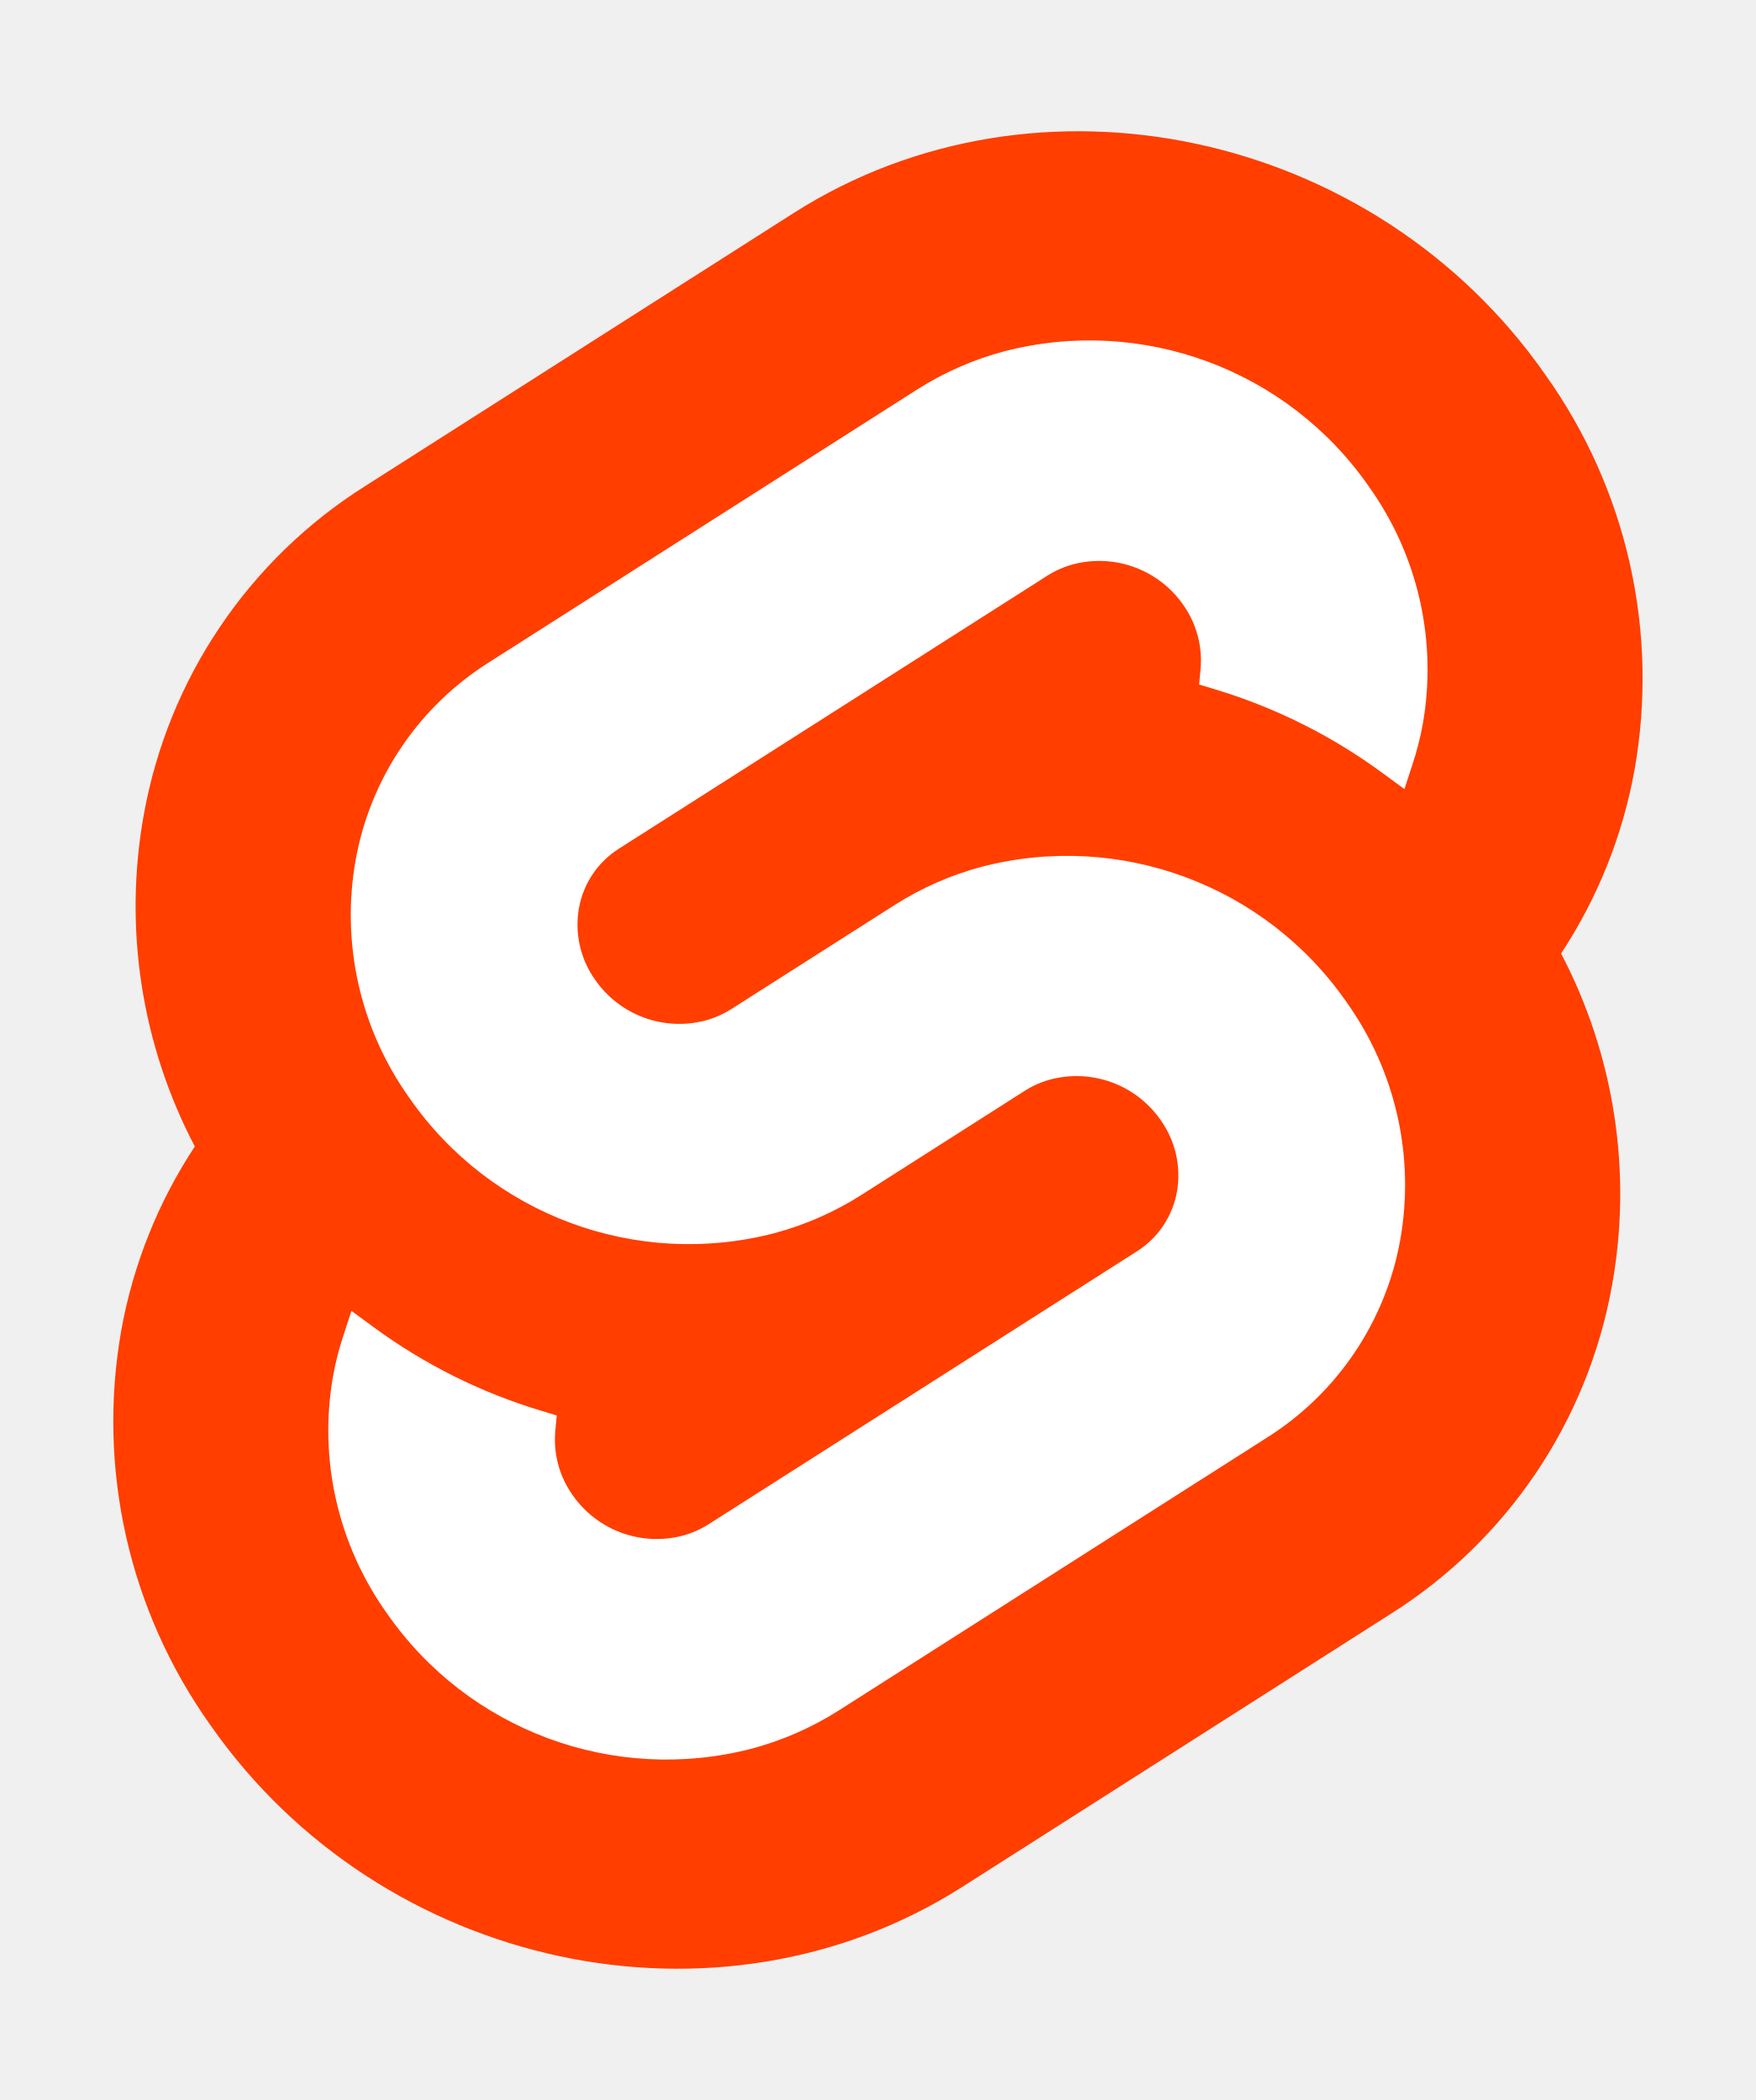
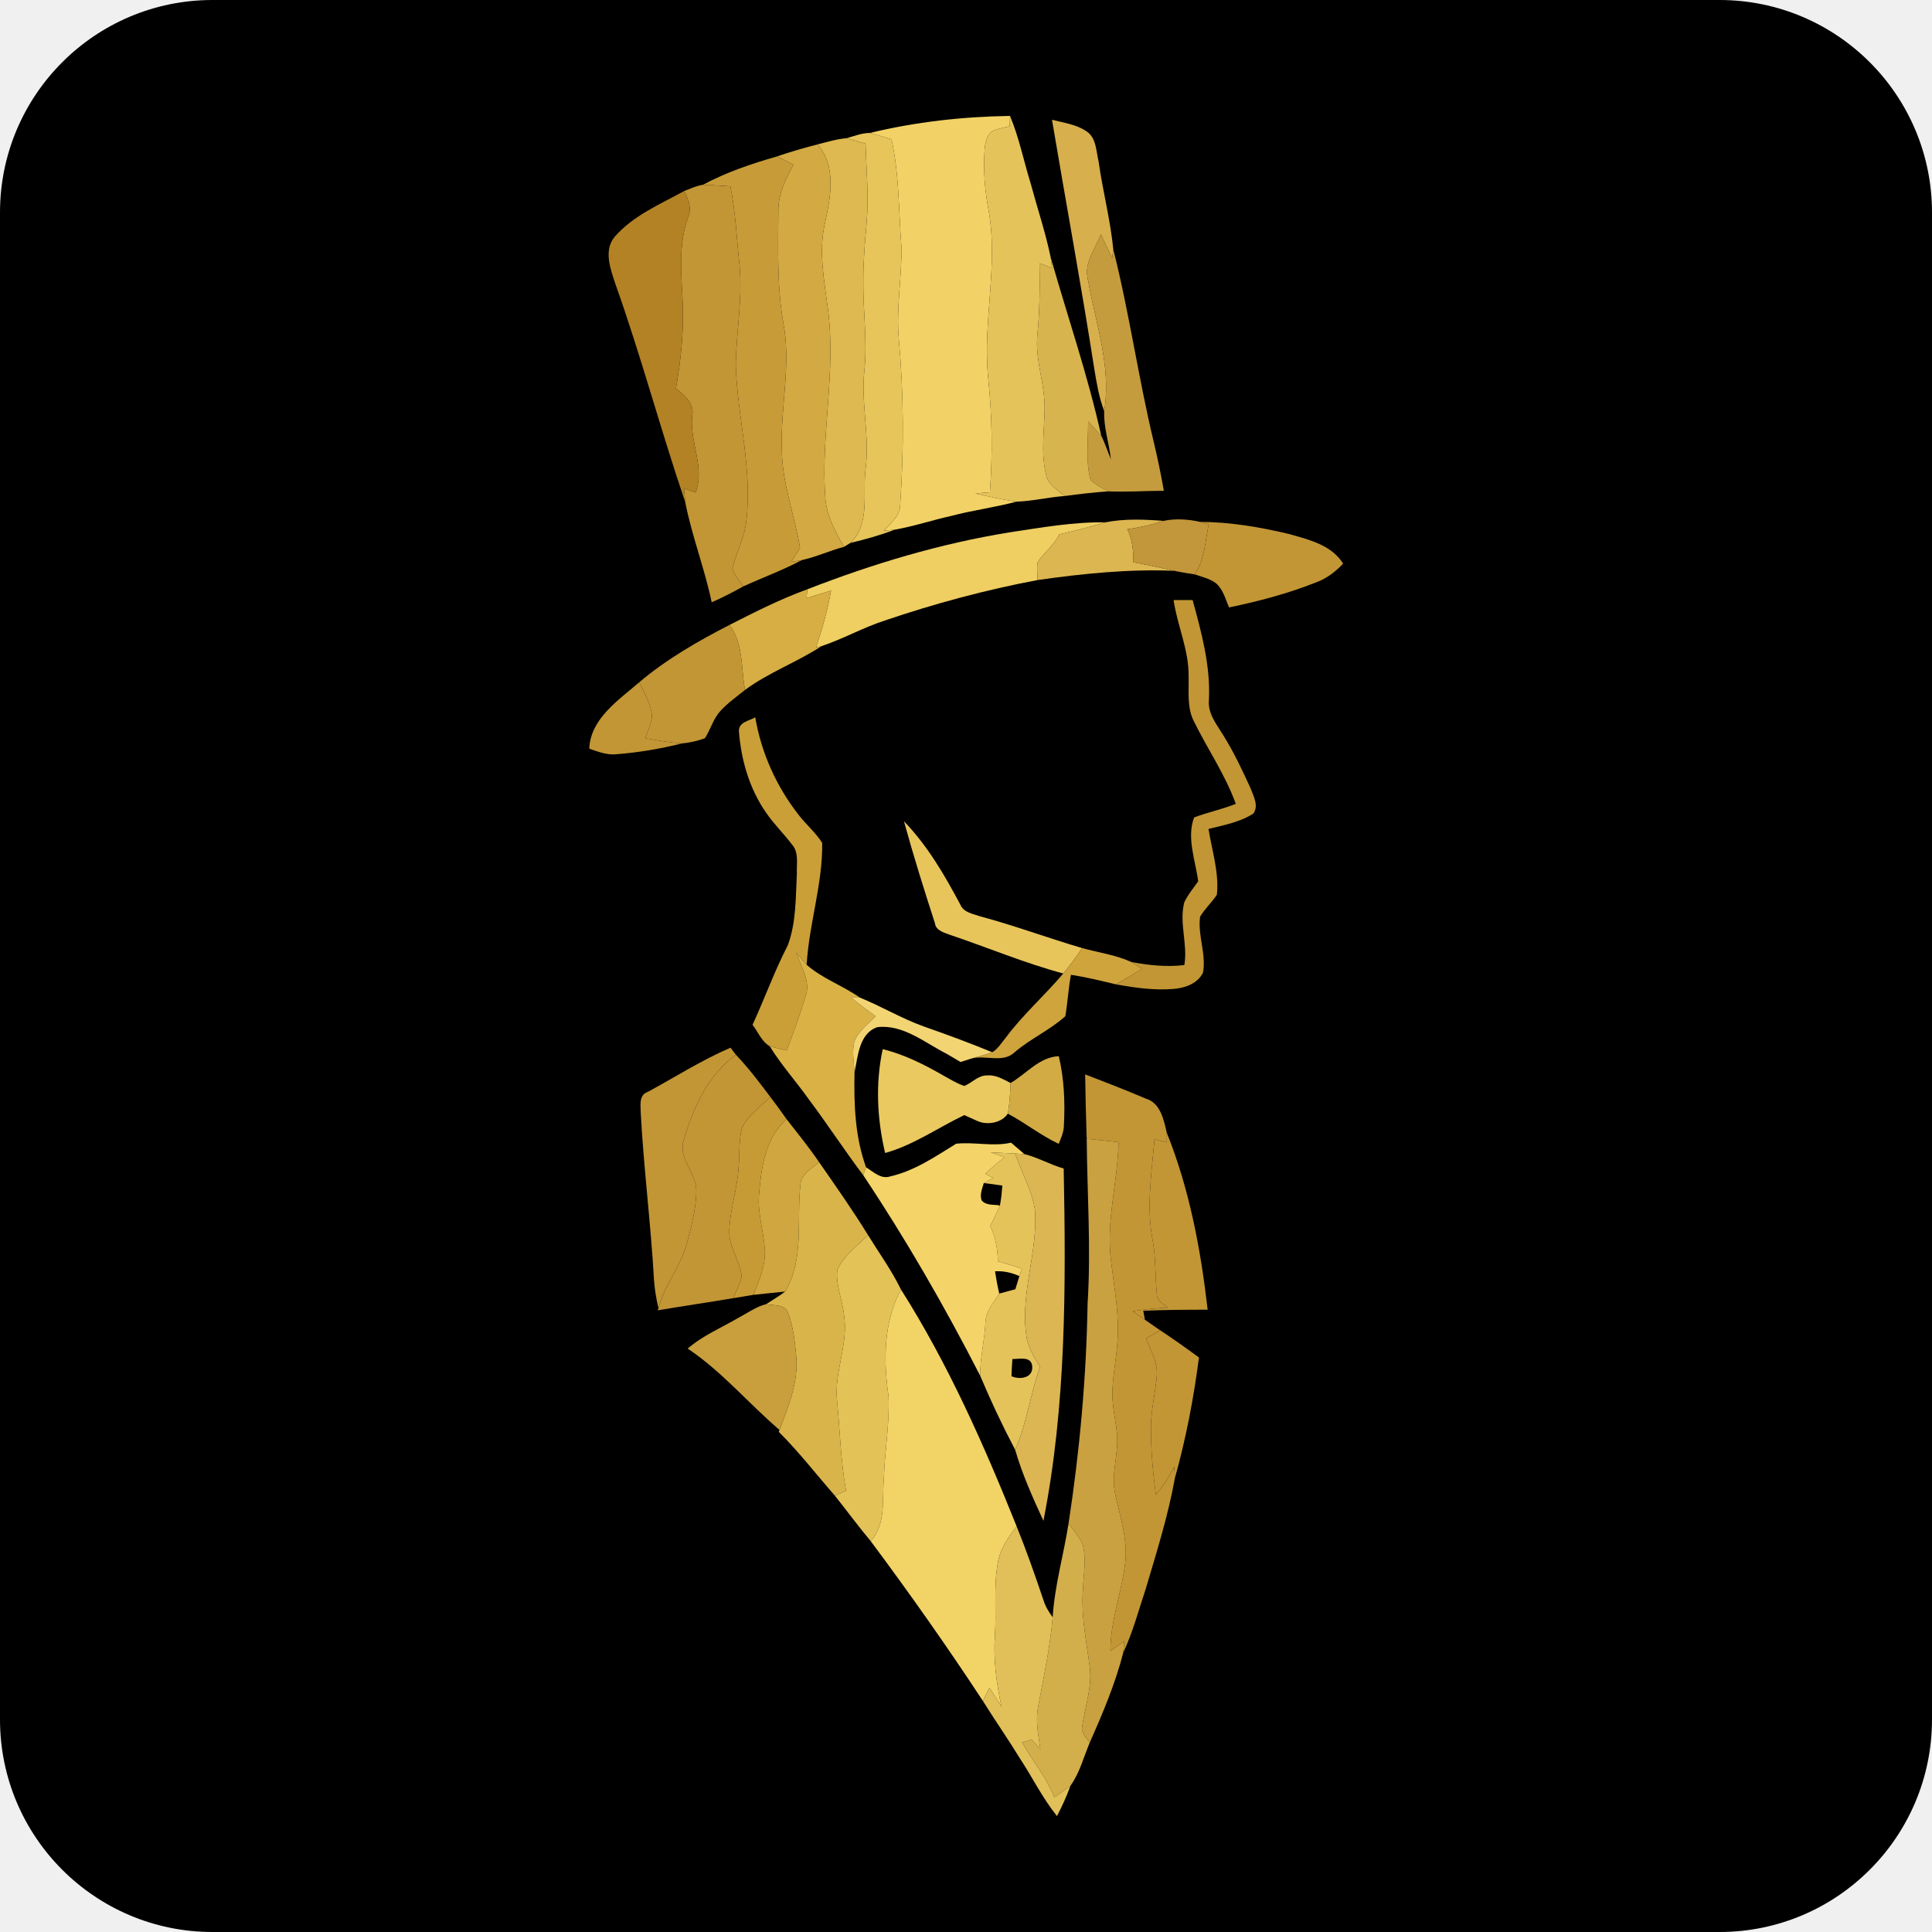
- <svg xmlns="http://www.w3.org/2000/svg" width="107" height="128" viewBox="0 0 107 128">
-   <path d="M94.157 22.819c-10.4-14.885-30.94-19.297-45.792-9.835L22.282 29.608A29.92 29.92 0 0 0 8.764 49.65a31.5 31.5 0 0 0 3.108 20.231 30 30 0 0 0-4.477 11.183 31.9 31.9 0 0 0 5.448 24.116c10.402 14.887 30.942 19.297 45.791 9.835l26.083-16.624A29.92 29.92 0 0 0 98.235 78.35a31.53 31.53 0 0 0-3.105-20.232 30 30 0 0 0 4.474-11.182 31.88 31.88 0 0 0-5.447-24.116" style="fill:#ff3e00" />
-   <path d="M45.817 106.582a20.72 20.72 0 0 1-22.237-8.243 19.17 19.17 0 0 1-3.277-14.503 18 18 0 0 1 .624-2.435l.49-1.498 1.337.981a33.6 33.6 0 0 0 10.203 5.098l.97.294-.09.968a5.85 5.85 0 0 0 1.052 3.878 6.24 6.24 0 0 0 6.695 2.485 5.8 5.8 0 0 0 1.603-.704L69.27 76.28a5.43 5.43 0 0 0 2.45-3.631 5.8 5.8 0 0 0-.987-4.371 6.24 6.24 0 0 0-6.698-2.487 5.7 5.7 0 0 0-1.6.704l-9.953 6.345a19 19 0 0 1-5.296 2.326 20.72 20.72 0 0 1-22.237-8.243 19.17 19.17 0 0 1-3.277-14.502 17.99 17.99 0 0 1 8.13-12.052l26.081-16.623a19 19 0 0 1 5.3-2.329 20.72 20.72 0 0 1 22.237 8.243 19.17 19.17 0 0 1 3.277 14.503 18 18 0 0 1-.624 2.435l-.49 1.498-1.337-.98a33.6 33.6 0 0 0-10.203-5.1l-.97-.294.09-.968a5.86 5.86 0 0 0-1.052-3.878 6.24 6.24 0 0 0-6.696-2.485 5.8 5.8 0 0 0-1.602.704L37.73 51.72a5.42 5.42 0 0 0-2.449 3.63 5.79 5.79 0 0 0 .986 4.372 6.24 6.24 0 0 0 6.698 2.486 5.8 5.8 0 0 0 1.602-.704l9.952-6.342a19 19 0 0 1 5.295-2.328 20.72 20.72 0 0 1 22.237 8.242 19.17 19.17 0 0 1 3.277 14.503 18 18 0 0 1-8.13 12.053l-26.081 16.622a19 19 0 0 1-5.3 2.328" style="fill:#fff" />
+ <svg xmlns="http://www.w3.org/2000/svg" width="600" height="600" viewBox="0 0 600 600" fill="none">
+   <rect width="600" height="600" rx="66" fill="black" />
+   <path d="M270.184 41.281C284.414 37.84 299.041 36.217 313.668 36C313.632 37.071 313.608 38.129 313.584 39.212C311.767 39.633 309.903 39.957 308.183 40.703C306.342 42.014 305.945 44.408 305.777 46.501C305.368 52.431 305.777 58.398 306.824 64.243C310.288 81.841 305.103 99.644 306.884 117.35C308.123 129.15 308.291 141.035 307.425 152.871C305.909 152.979 304.394 153.099 302.89 153.232C307.112 154.23 311.346 155.168 315.653 155.794C308.977 157.586 302.096 158.452 295.42 160.22C289.538 161.52 283.813 163.456 277.87 164.491C277.028 164.575 275.32 164.731 274.466 164.815C276.607 162.47 279.578 160.257 279.566 156.756C280.733 139.651 280.697 122.438 279.145 105.37C278.243 95.747 280.132 86.184 279.939 76.573C279.061 65.458 279.302 54.212 276.872 43.265C274.647 42.592 272.421 41.894 270.184 41.281Z" fill="#F2D266" />
+   <path d="M313.668 36C316.495 42.748 317.914 49.977 320.079 56.954C322.136 64.604 324.686 72.146 326.298 79.917C326.394 80.735 326.599 82.371 326.695 83.189C325.384 82.707 324.097 82.238 322.81 81.769C322.966 89.215 322.882 96.661 322.16 104.082C321.402 111.829 324.566 119.275 324.409 126.997C324.337 133.757 323.195 140.626 324.854 147.302C325.36 150.489 328.427 152.113 330.664 154.038C325.636 154.399 320.693 155.637 315.653 155.794C311.346 155.168 307.112 154.23 302.89 153.232C304.394 153.099 305.909 152.979 307.425 152.871C308.291 141.035 308.123 129.15 306.884 117.35C305.103 99.644 310.288 81.841 306.824 64.243C305.777 58.398 305.368 52.431 305.777 46.501C305.945 44.408 306.342 42.014 308.183 40.703C309.903 39.957 311.767 39.633 313.584 39.212C313.608 38.129 313.632 37.071 313.668 36Z" fill="#E5C35B" />
+   <path d="M307.665 357.876C310.191 357.984 312.73 358.105 315.268 358.237C317.192 364.083 320.464 369.52 321.402 375.654C322.389 388.73 316.867 401.432 318.72 414.531C319.033 418.236 321.162 421.4 323.014 424.515C319.935 432.947 318.948 442.005 315.268 450.245C311.322 442.751 307.678 435.028 304.394 427.222C304.346 421.688 305.789 416.287 306.042 410.766C306.09 407.254 308.58 404.56 310.324 401.733C311.984 401.276 313.656 400.843 315.328 400.386C315.725 399.014 316.146 397.655 316.579 396.308C316.783 395.718 317.168 394.54 317.361 393.95C314.883 393.132 312.369 392.483 309.891 391.689C309.879 387.9 309.097 384.159 307.533 380.707C308.556 378.602 309.65 376.533 310.54 374.379C310.937 372.335 311.13 370.266 311.298 368.197C309.362 367.908 307.449 367.631 305.524 367.415C306.499 366.862 307.473 366.332 308.471 365.815C307.641 365.382 306.823 364.949 306.005 364.54C307.894 362.688 309.903 360.967 312.044 359.404C310.576 358.887 309.109 358.381 307.665 357.876ZM314.414 422.049C314.269 423.817 314.185 425.61 314.125 427.402C316.807 428.581 320.885 427.943 320.56 424.311C320.272 421.063 316.615 422.109 314.414 422.049Z" fill="#E5C35B" />
+   <path d="M326.707 37.203C330.376 38.129 334.345 38.646 337.533 40.86C340.504 42.917 340.408 46.946 341.177 50.122C342.453 59.276 344.858 68.297 345.748 77.487C345.664 78.137 345.484 79.448 345.388 80.109C344.137 77.68 342.982 75.214 341.875 72.736C340.275 77.186 336.703 81.36 337.785 86.376C340.095 100.005 345.243 113.621 342.922 127.635C341.31 123.461 340.588 119.034 339.854 114.656C335.825 88.77 331.049 63.017 326.707 37.203Z" fill="#D7AF4C" />
+   <path d="M262.871 42.929C265.264 42.267 267.658 41.293 270.184 41.281C272.421 41.894 274.647 42.592 276.872 43.265C279.302 54.212 279.061 65.458 279.939 76.573C280.132 86.184 278.243 95.747 279.145 105.37C280.697 122.438 280.733 139.651 279.566 156.756C279.578 160.257 276.607 162.47 274.466 164.815C275.32 164.731 277.028 164.575 277.87 164.491C273.408 166.211 268.777 167.498 264.122 168.604C270.425 162.506 267.79 153.208 268.849 145.425C270.112 135.249 267.333 125.121 268.452 114.944C269.414 105.73 267.983 96.504 268.115 87.278C268.079 81.216 268.62 75.177 269.138 69.151C269.871 60.984 269.029 52.804 268.813 44.637C266.828 44.035 264.855 43.446 262.871 42.929Z" fill="#E7C55B" />
+   <path d="M253.897 44.841C256.856 44.107 259.803 43.181 262.871 42.929C264.855 43.446 266.828 44.035 268.813 44.637C269.029 52.804 269.871 60.984 269.138 69.151C268.62 75.177 268.079 81.216 268.115 87.278C267.983 96.504 269.414 105.73 268.452 114.944C267.333 125.121 270.112 135.249 268.849 145.425C267.79 153.208 270.425 162.506 264.122 168.604C263.616 168.917 262.594 169.531 262.089 169.843C259.37 165.128 256.688 160.148 256.315 154.615C254.859 135.032 259.719 115.45 257.109 95.903C255.99 87.074 254.126 78.064 256.219 69.223C257.951 61.188 259.839 51.661 253.897 44.841Z" fill="#DEB850" />
+   <path d="M241.339 48.57C245.465 47.139 249.663 45.948 253.897 44.841C259.839 51.661 257.951 61.188 256.219 69.223C254.126 78.064 255.99 87.074 257.109 95.903C259.719 115.45 254.859 135.032 256.315 154.615C256.688 160.148 259.37 165.128 262.089 169.843C257.65 170.986 253.476 172.983 249.001 173.945C248.171 174.078 246.524 174.354 245.694 174.499C246.608 173.043 247.534 171.612 248.46 170.18C246.752 159.751 242.71 149.683 242.807 139.014C242.41 126.083 245.742 113.152 243.264 100.281C241.279 88.818 241.664 77.15 241.724 65.567C241.628 60.358 243.973 55.619 246.403 51.156C244.707 50.302 243.023 49.436 241.339 48.57Z" fill="#D2A943" />
+   <path d="M218.304 57.387C225.57 53.478 233.436 50.831 241.339 48.57C243.023 49.436 244.707 50.302 246.403 51.156C243.973 55.619 241.628 60.358 241.724 65.567C241.664 77.15 241.279 88.818 243.264 100.281C245.742 113.152 242.41 126.083 242.807 139.014C242.71 149.683 246.752 159.751 248.46 170.18C247.534 171.612 246.608 173.043 245.694 174.499C246.524 174.354 248.171 174.078 249.001 173.945C243.131 177.073 236.865 179.358 230.826 182.113C229.659 180.308 228.059 178.684 227.458 176.591C228.637 171.515 231.307 166.836 231.8 161.58C233.665 145.545 229.082 129.728 228.505 113.766C228.589 103.313 230.67 92.896 229.671 82.419C228.793 74.239 228.468 65.975 226.845 57.892C223.994 57.7 221.155 57.459 218.304 57.387Z" fill="#C79B38" />
+   <path d="M212.494 59.312C214.395 58.602 216.271 57.688 218.304 57.387C221.155 57.459 223.994 57.7 226.845 57.892C228.468 65.975 228.793 74.239 229.671 82.419C230.67 92.896 228.589 103.313 228.505 113.766C229.082 129.728 233.665 145.545 231.8 161.58C231.307 166.836 228.637 171.515 227.458 176.591C228.059 178.684 229.659 180.308 230.826 182.113C227.626 183.905 224.367 185.577 221.023 187.056C218.833 176.543 214.864 166.475 212.807 155.95C212.663 154.519 212.542 153.099 212.434 151.668C213.625 152.101 214.816 152.534 216.019 152.967C219.026 145.088 214.082 137.21 214.972 129.162C215.766 125.229 212.506 122.859 209.92 120.586C211.592 111.215 212.506 101.653 211.929 92.126C211.496 83.898 210.822 75.418 213.673 67.515C214.984 64.713 213.745 61.85 212.494 59.312Z" fill="#C29635" />
+   <path d="M190.867 73.566C196.641 66.938 204.952 63.462 212.494 59.312C213.745 61.85 214.984 64.713 213.673 67.515C210.822 75.418 211.496 83.898 211.929 92.126C212.506 101.653 211.592 111.215 209.92 120.586C212.506 122.859 215.766 125.229 214.972 129.162C214.082 137.21 219.026 145.088 216.019 152.967C214.816 152.534 213.625 152.101 212.434 151.668C212.542 153.099 212.663 154.519 212.807 155.95C205.181 133.565 199.118 110.662 191.18 88.373C189.664 83.73 187.33 77.848 190.867 73.566Z" fill="#B38225" />
+   <path d="M341.875 72.736C342.982 75.214 344.137 77.68 345.388 80.109C345.484 79.448 345.664 78.137 345.748 77.487C350.704 97.082 353.507 117.182 358.21 136.849C359.437 141.997 360.532 147.193 361.446 152.414C355.684 152.438 349.91 152.835 344.161 152.594C342.224 151.572 340.251 150.561 338.675 149.046C337.088 143.128 337.99 136.897 337.918 130.846C339.289 132.338 340.672 133.817 342.007 135.357C343.21 137.691 343.968 140.217 345.003 142.622C344.449 137.606 342.705 132.711 342.922 127.635C345.243 113.621 340.095 100.005 337.785 86.376C336.703 81.36 340.275 77.186 341.875 72.736Z" fill="#C59C3D" />
+   <path d="M326.298 79.917C331.567 98.381 337.846 116.592 342.007 135.357C340.672 133.817 339.289 132.338 337.918 130.846C337.99 136.897 337.088 143.128 338.675 149.046C340.251 150.561 342.224 151.572 344.161 152.594C339.638 152.907 335.151 153.436 330.664 154.038C328.427 152.113 325.36 150.489 324.854 147.302C323.195 140.626 324.337 133.757 324.409 126.997C324.566 119.275 321.402 111.829 322.16 104.082C322.882 96.661 322.966 89.215 322.81 81.769C324.097 82.238 325.384 82.707 326.695 83.189C326.599 82.371 326.394 80.735 326.298 79.917Z" fill="#D8B44E" />
+   <path d="M313.632 165.309C323.447 163.829 333.299 162.073 343.258 162.217C338.543 163.649 333.78 164.852 328.992 165.946C327.357 169.314 324.241 171.564 322.232 174.643C321.956 176.459 322.172 178.3 322.268 180.128C306.174 183.171 290.296 187.429 274.791 192.71C268.055 194.875 261.872 198.412 255.184 200.637C254.739 200.745 253.861 200.962 253.416 201.07C255.365 195.296 257.061 189.426 258.083 183.412C255.545 184.182 253.031 184.964 250.505 185.745C250.553 185.072 250.661 183.7 250.71 183.015C271.05 175.1 292.052 168.785 313.632 165.309Z" fill="#EFCE62" />
+   <path d="M343.258 162.217C349.189 161.038 355.335 161.303 361.338 161.76C357.669 162.939 353.916 163.853 350.091 164.334C351.691 167.522 352.003 171.094 351.991 174.607C356.261 175.413 360.508 176.303 364.754 177.277C350.536 176.664 336.33 178.143 322.268 180.128C322.172 178.3 321.956 176.459 322.232 174.643C324.241 171.564 327.357 169.314 328.992 165.946C333.78 164.852 338.543 163.649 343.258 162.217Z" fill="#DCB650" />
+   <path d="M361.338 161.76C365.066 160.978 369 161.243 372.705 162.073C373.595 162.313 374.485 162.566 375.375 162.831C374.268 168.111 374.16 173.765 371.009 178.384C368.904 178.059 366.811 177.734 364.754 177.277C360.508 176.303 356.261 175.413 351.991 174.607C352.003 171.094 351.691 167.522 350.091 164.334C353.916 163.853 357.669 162.939 361.338 161.76Z" fill="#C2963A" />
+   <path d="M372.705 162.073C382.003 162.121 391.241 163.673 400.262 165.826C406.421 167.582 413.482 169.194 417.127 175.04C414.733 177.554 411.954 179.719 408.658 180.886C399.95 184.35 390.856 186.744 381.69 188.644C380.559 186.046 379.862 183.051 377.636 181.138C375.688 179.683 373.27 179.142 371.009 178.384C374.16 173.765 374.268 168.111 375.375 162.831C374.485 162.566 373.595 162.313 372.705 162.073Z" fill="#C29635" />
+   <path d="M226.544 194.081C234.435 190.064 242.362 186.046 250.71 183.015C250.661 183.7 250.553 185.072 250.505 185.745C253.031 184.964 255.545 184.182 258.083 183.412C257.061 189.426 255.365 195.296 253.416 201.07C253.861 200.962 254.739 200.745 255.184 200.637C247.522 205.653 238.777 208.804 231.367 214.265C230.092 207.457 230.946 199.927 226.544 194.081Z" fill="#D7AE44" />
+   <path d="M364.465 186.347C366.426 186.347 368.398 186.359 370.383 186.347C373.138 196.451 375.952 206.711 375.447 217.297C375.002 221.519 377.781 224.887 379.85 228.255C383.17 233.572 385.852 239.249 388.438 244.951C389.304 247.344 390.964 250.243 389.244 252.661C385.07 255.355 380.054 256.234 375.315 257.436C376.386 264.197 378.647 270.945 377.913 277.861C376.361 280.279 374.16 282.204 372.705 284.681C371.887 290.491 374.689 296.265 373.595 302.087C371.935 305.479 367.941 306.862 364.405 307.127C358.415 307.62 352.424 306.754 346.554 305.696C349.273 304.144 351.979 302.556 354.638 300.884C353.555 300.162 352.472 299.441 351.378 298.767C356.791 299.777 362.312 300.379 367.809 299.705C368.916 293.234 366.149 286.69 367.773 280.279C368.868 277.885 370.6 275.864 372.103 273.723C371.297 267.228 368.434 260.239 370.84 253.864C375.086 252.252 379.573 251.35 383.783 249.642C380.535 240.608 375.026 232.657 370.816 224.093C368.531 219.714 369.277 214.65 369.132 209.911C369.216 201.792 365.62 194.286 364.465 186.347Z" fill="#C29635" />
+   <path d="M198.505 211.896C206.997 204.727 216.692 199.133 226.544 194.081C230.946 199.927 230.092 207.457 231.367 214.265C228.769 216.395 225.979 218.307 223.717 220.809C221.492 223.239 220.674 226.547 218.906 229.277C216.62 230.107 214.226 230.661 211.809 230.877C207.948 230.576 204.134 229.927 200.333 229.265C201.163 226.98 202.294 224.742 202.486 222.289C202.138 218.536 200.117 215.228 198.505 211.896Z" fill="#C29635" />
+   <path d="M183 232.513C183.385 223.155 192.094 217.465 198.505 211.896C200.117 215.228 202.138 218.536 202.486 222.289C202.294 224.742 201.163 226.98 200.333 229.265C204.134 229.927 207.948 230.576 211.809 230.877C205.037 232.561 198.132 233.728 191.18 234.257C188.329 234.498 185.634 233.391 183 232.513Z" fill="#C29635" />
+   <path d="M229.467 226.871C229.587 224.165 232.691 223.876 234.555 222.77C236.407 233.788 241.135 244.253 248.003 253.046C250.313 256.053 253.284 258.531 255.341 261.755C255.521 274.553 251.239 286.919 250.517 299.621C249.374 298.382 248.328 297.059 247.257 295.772C248.665 300.186 251.936 304.757 250.144 309.545C248.436 315.186 246.391 320.707 244.322 326.229C242.554 325.808 240.786 325.411 239.042 324.917C236.54 323.462 235.409 320.479 233.713 318.254C237.49 310.074 240.521 301.558 244.671 293.547C247.281 286.474 247.089 278.751 247.474 271.33C247.342 268.31 248.172 264.762 245.97 262.284C243.396 258.88 240.305 255.885 237.899 252.36C232.703 244.903 230.104 235.857 229.467 226.871Z" fill="#CA9F38" />
+   <path d="M280.733 255.055C288.035 262.597 293.351 271.763 298.259 280.977C299.281 283.418 302.168 283.779 304.382 284.573C315.063 287.436 325.444 291.309 336.041 294.425C334.237 297.167 332.3 299.802 330.207 302.328C318.167 299.092 306.655 294.232 294.855 290.263C293.039 289.565 290.633 288.976 290.344 286.678C286.94 276.201 283.656 265.676 280.733 255.055Z" fill="#E8C55B" />
+   <path d="M336.041 294.425C341.153 295.844 346.53 296.554 351.378 298.767C352.472 299.441 353.555 300.162 354.638 300.884C351.979 302.556 349.273 304.144 346.554 305.696C341.923 304.589 337.292 303.458 332.589 302.724C331.795 306.983 331.579 311.325 330.845 315.595C326.093 319.877 320.091 322.548 315.195 326.698C311.515 330.33 306.102 327.492 301.603 328.767C303.78 328.117 305.981 327.54 308.147 326.794C309.879 325.772 310.937 323.967 312.2 322.452C317.565 315.186 324.397 309.22 330.207 302.328C332.3 299.802 334.237 297.167 336.041 294.425Z" fill="#CFA43D" />
+   <path d="M247.257 295.772C248.328 297.059 249.374 298.382 250.517 299.621C255.401 303.939 261.716 306.068 266.996 309.797C266.335 309.809 265.024 309.809 264.362 309.821C266.816 311.842 269.366 313.743 271.952 315.619C269.535 318.049 266.551 320.238 265.3 323.546C264.579 326.662 265.204 329.873 265.385 333.013C265.168 342.961 265.529 353.077 268.969 362.519C268.753 363.133 268.296 364.348 268.079 364.961C262.233 357.215 256.952 349.083 251.131 341.337C247.197 335.791 242.614 330.715 239.042 324.917C240.786 325.411 242.554 325.808 244.322 326.229C246.391 320.707 248.436 315.186 250.144 309.545C251.936 304.757 248.665 300.186 247.257 295.772Z" fill="#D9B145" />
+   <path d="M264.362 309.821C265.024 309.809 266.335 309.809 266.996 309.797C273.733 312.528 280.011 316.317 286.868 318.771C294.025 321.285 301.146 323.883 308.147 326.794C305.981 327.54 303.78 328.117 301.603 328.767C300.773 329.031 299.125 329.549 298.295 329.813C296.792 328.899 295.3 328.021 293.796 327.167C287.096 323.739 280.445 318.085 272.482 318.987C266.792 320.9 266.443 328.045 265.385 333.013C265.204 329.873 264.579 326.662 265.3 323.546C266.551 320.238 269.535 318.049 271.952 315.619C269.366 313.743 266.816 311.842 264.362 309.821Z" fill="#F2D473" />
+   <path d="M201.236 339.075C209.74 334.444 217.955 329.212 226.869 325.375C227.29 325.928 228.132 327.022 228.553 327.576C219.892 333.867 215.297 343.899 212.374 353.895C210.389 359.68 216.211 364.155 216.259 369.76C216.199 375.234 214.78 380.586 213.397 385.855C211.592 393.144 206.348 398.954 204.495 406.244C203.798 403.405 203.328 400.506 203.112 397.595C202.138 380.298 199.936 363.121 198.998 345.823C198.998 343.418 198.252 340.038 201.236 339.075Z" fill="#C29635" />
+   <path d="M274.141 325.82C280.914 327.504 287.181 330.667 293.195 334.143C295.24 335.262 297.249 336.525 299.486 337.259C301.928 336.261 303.864 333.843 306.691 333.987C309.313 333.759 311.599 335.214 313.848 336.333C313.716 339.508 313.572 342.708 312.982 345.847C311.166 348.698 306.619 349.54 303.564 348.145C302.18 347.543 300.821 346.918 299.474 346.304C291.282 350.226 283.716 355.603 274.887 358.081C272.385 347.531 271.832 336.441 274.141 325.82Z" fill="#EAC960" />
+   <path d="M212.374 353.895C215.297 343.899 219.892 333.867 228.553 327.576C232.45 331.666 235.866 336.176 239.258 340.699C236.167 343.646 232.486 346.268 230.465 350.154C229.359 354.219 229.792 358.514 229.371 362.688C228.974 369.327 226.664 375.703 226.496 382.367C226.412 387.322 229.707 391.484 230.357 396.296C229.864 398.714 228.661 400.903 227.699 403.164C219.892 404.475 212.073 405.618 204.267 406.929L204.495 406.244C206.348 398.954 211.592 393.144 213.397 385.855C214.78 380.586 216.199 375.234 216.259 369.76C216.211 364.155 210.389 359.68 212.374 353.895Z" fill="#C29635" />
+   <path d="M313.848 336.333C318.768 333.482 322.761 328.273 328.812 328.009C330.496 335.058 330.785 342.359 330.4 349.564C330.364 351.561 329.546 353.413 328.788 355.23C323.219 352.608 318.395 348.734 312.982 345.847C313.572 342.708 313.716 339.508 313.848 336.333Z" fill="#D3AB45" />
+   <path d="M337.003 333.662C343.331 336.092 349.658 338.558 355.901 341.204C360.411 342.552 361.422 347.808 362.36 351.802C362.36 352.547 362.372 354.039 362.372 354.785C361.085 354.472 359.81 354.159 358.547 353.847C357.633 364.215 355.985 374.716 357.946 385.073C358.992 390.63 358.691 396.308 359.269 401.913C359.281 403.982 361.326 404.944 362.709 406.099C359.028 406.256 355.383 406.665 351.751 407.194C353.002 408.084 354.277 408.974 355.564 409.864C357.152 410.935 358.727 412.041 360.315 413.148C358.848 413.99 357.38 414.844 355.913 415.698C357.404 419.403 359.581 423.12 359.257 427.258C358.836 432.647 357.404 437.927 357.428 443.364C357.416 450.329 358.018 457.293 358.98 464.186C361.289 461.564 363.106 458.556 364.67 455.441C364.718 456.355 364.814 458.196 364.862 459.11C362.757 470.814 359.124 482.265 355.744 493.68C353.555 500.212 351.811 506.936 348.852 513.179C348.912 512.313 349.056 510.593 349.116 509.727C347.685 510.713 346.254 511.711 344.846 512.722C344.81 503.484 348.274 494.823 349.393 485.765C350.391 478.32 347.829 471.114 346.326 463.933C344.93 457.642 347.553 451.351 346.867 445.036C346.398 440.537 345.243 436.087 345.484 431.54C345.736 425.754 347.059 420.065 347.144 414.267C347.384 406.003 345.664 397.872 344.834 389.692C343.776 377.94 347.18 366.429 347.372 354.725C344.076 354.316 340.781 353.979 337.485 353.678C337.256 347.014 337.088 340.338 337.003 333.662Z" fill="#C29635" />
+   <path d="M230.465 350.154C232.486 346.268 236.167 343.646 239.258 340.699C240.966 342.936 242.626 345.21 244.25 347.531C237.622 353.486 236.395 362.736 235.71 371.132C235.289 376.701 237.033 382.102 237.502 387.611C237.935 392.699 235.806 397.487 234.002 402.118C231.897 402.467 229.792 402.803 227.699 403.164C228.661 400.903 229.864 398.714 230.357 396.296C229.707 391.484 226.412 387.322 226.496 382.367C226.664 375.703 228.974 369.327 229.371 362.688C229.792 358.514 229.359 354.219 230.465 350.154Z" fill="#C69B36" />
+   <path d="M235.71 371.132C236.395 362.736 237.622 353.486 244.25 347.531C247.69 351.922 251.203 356.264 254.354 360.883C252.189 362.856 248.881 364.432 248.605 367.716C247.317 378.806 249.88 391.051 243.841 401.107C240.557 401.456 237.273 401.757 234.002 402.118C235.806 397.487 237.935 392.699 237.502 387.611C237.033 382.102 235.289 376.701 235.71 371.132Z" fill="#CFA63F" />
+   <path d="M362.36 351.802C369.397 369.291 372.909 388.056 375.05 406.737C368.374 406.737 361.71 406.785 355.047 407.062C355.179 407.759 355.431 409.167 355.564 409.864C354.277 408.974 353.002 408.084 351.751 407.194C355.383 406.665 359.028 406.256 362.709 406.099C361.326 404.944 359.281 403.982 359.269 401.913C358.691 396.308 358.992 390.63 357.946 385.073C355.985 374.716 357.633 364.215 358.547 353.847C359.81 354.159 361.085 354.472 362.372 354.785C362.372 354.039 362.36 352.547 362.36 351.802Z" fill="#C29635" />
+   <path d="M337.485 353.678C340.781 353.979 344.076 354.316 347.372 354.725C347.18 366.429 343.776 377.94 344.834 389.692C345.664 397.872 347.384 406.003 347.144 414.267C347.059 420.065 345.736 425.754 345.484 431.54C345.243 436.087 346.398 440.537 346.867 445.036C347.553 451.351 344.93 457.642 346.326 463.933C347.829 471.114 350.391 478.32 349.393 485.765C348.274 494.823 344.81 503.484 344.846 512.722C346.254 511.711 347.685 510.713 349.116 509.727C349.056 510.593 348.912 512.313 348.852 513.179C346.386 522.838 342.464 532.088 338.423 541.181C337.461 539.63 335.62 538.186 336.089 536.166C336.967 529.899 339.313 523.728 338.387 517.317C337.352 509.378 335.644 501.439 336.342 493.391C336.474 488.881 337.437 484.238 336.27 479.799C335.259 477.285 333.443 475.228 331.855 473.087C335.319 450.497 337.376 427.703 337.761 404.848C338.844 387.791 337.641 370.735 337.485 353.678Z" fill="#CAA140" />
+   <path d="M276.499 365.334C284.005 363.626 290.476 359.187 296.936 355.194C302.517 354.568 308.327 356.156 313.993 354.869C315.376 356.036 316.759 357.215 318.142 358.417C317.421 358.381 315.989 358.285 315.268 358.237C312.73 358.105 310.191 357.984 307.665 357.876C309.109 358.381 310.576 358.887 312.044 359.404C309.903 360.967 307.894 362.688 306.005 364.54C306.823 364.949 307.641 365.382 308.471 365.815C307.473 366.332 306.499 366.862 305.524 367.415C305.043 369.123 304.201 370.963 304.851 372.768C306.21 374.488 308.628 373.983 310.54 374.379C309.65 376.533 308.556 378.602 307.533 380.707C309.097 384.159 309.879 387.9 309.891 391.689C312.369 392.483 314.883 393.132 317.361 393.95C317.168 394.54 316.783 395.718 316.579 396.308C314.185 395.213 311.635 394.648 309.013 394.816C309.361 397.126 309.783 399.435 310.324 401.733C308.58 404.56 306.09 407.254 306.042 410.766C305.789 416.287 304.346 421.688 304.394 427.222C293.424 405.822 281.419 384.965 268.079 364.961C268.296 364.348 268.753 363.133 268.969 362.519C271.243 363.903 273.576 366.332 276.499 365.334Z" fill="#F4D468" />
+   <path d="M318.142 358.417C322.34 359.452 326.154 361.713 330.34 362.892C331.049 399.423 331.133 436.315 324.049 472.317C320.753 465.136 317.445 457.823 315.268 450.245C318.948 442.005 319.935 432.947 323.014 424.515C321.162 421.4 319.033 418.236 318.72 414.531C316.867 401.432 322.389 388.73 321.402 375.654C320.464 369.52 317.192 364.083 315.268 358.237C315.989 358.285 317.421 358.381 318.142 358.417Z" fill="#DBB653" />
+   <path d="M248.605 367.716C248.881 364.432 252.189 362.856 254.354 360.883C259.551 368.377 264.819 375.835 269.595 383.606C266.166 386.925 262.077 389.933 260.032 394.371C259.491 399.135 261.668 403.706 262.125 408.421C263.544 417.37 259.07 425.935 259.948 434.872C260.862 444.242 261.066 453.685 262.75 462.971C261.596 463.464 260.429 463.981 259.286 464.499C253.488 457.883 248.111 450.882 241.856 444.675L242.085 444.086C244.828 436.76 248.027 429.182 247.281 421.195C246.848 416.696 246.391 412.114 244.779 407.867C243.901 404.932 240.293 405.498 237.911 405.029C239.896 403.73 241.965 402.551 243.841 401.107C249.88 391.051 247.317 378.806 248.605 367.716Z" fill="#D9B44A" />
+   <path d="M260.032 394.371C262.077 389.933 266.166 386.925 269.595 383.606C273.047 389.187 276.932 394.564 279.807 400.47C274.358 410.538 274.334 422.554 275.946 433.609C276.319 442.077 274.767 450.485 274.502 458.929C273.877 465.581 275.296 473.195 270.413 478.62C266.563 474.025 263.015 469.19 259.286 464.499C260.429 463.981 261.596 463.464 262.75 462.971C261.066 453.685 260.862 444.242 259.948 434.872C259.07 425.935 263.544 417.37 262.125 408.421C261.668 403.706 259.491 399.135 260.032 394.371Z" fill="#E3C257" />
+   <path d="M275.946 433.609C274.334 422.554 274.358 410.538 279.807 400.47C294.446 423.565 305.584 448.717 315.737 474.049C313.187 477.405 310.613 480.966 309.903 485.224C308.507 492.802 309.506 500.561 308.965 508.211C308.471 515.548 309.494 522.85 311.009 530.007C309.758 528.046 308.507 526.086 307.281 524.125C306.595 525.496 305.921 526.879 305.26 528.275C294.157 511.362 282.501 494.835 270.413 478.62C275.296 473.195 273.877 465.581 274.502 458.929C274.767 450.485 276.319 442.077 275.946 433.609Z" fill="#F2D366" />
+   <path d="M229.395 409.215C232.197 407.759 234.808 405.799 237.911 405.029C240.293 405.498 243.901 404.932 244.779 407.867C246.391 412.114 246.848 416.696 247.281 421.195C248.027 429.182 244.828 436.76 242.085 444.086C232.438 435.834 224.21 425.923 213.565 418.814C218.268 414.736 224.078 412.33 229.395 409.215Z" fill="#C89F3C" />
+   <path d="M360.315 413.148C364.405 415.83 368.398 418.681 372.344 421.58C370.732 434.222 368.29 446.828 364.862 459.11C364.814 458.196 364.718 456.355 364.67 455.441C363.106 458.556 361.289 461.564 358.98 464.186C358.018 457.293 357.416 450.329 357.428 443.364C357.404 437.927 358.836 432.647 359.257 427.258C359.581 423.12 357.404 419.403 355.913 415.698C357.38 414.844 358.848 413.99 360.315 413.148Z" fill="#C29635" />
+   <path d="M326.923 502.245C327.525 492.381 330.352 482.83 331.855 473.087C333.443 475.228 335.259 477.285 336.27 479.799C337.437 484.238 336.474 488.881 336.342 493.391C335.644 501.439 337.352 509.378 338.387 517.317C339.313 523.728 336.967 529.899 336.089 536.166C335.62 538.186 337.461 539.63 338.423 541.181C336.546 545.668 335.307 550.588 332.445 554.569C330.809 555.808 329.101 556.963 327.429 558.166C324.999 551.983 320.668 546.883 317.433 541.145C318.407 540.833 319.393 540.544 320.392 540.255C321.294 541.23 322.196 542.216 323.11 543.202C322.461 538.872 321.547 534.458 322.389 530.091C324.121 520.853 326.118 511.615 326.923 502.245Z" fill="#D3AF4B" />
+   <path d="M315.737 474.049C318.78 481.591 321.474 489.278 324.073 496.988C324.674 498.901 325.709 500.645 326.923 502.245C326.118 511.615 324.121 520.853 322.389 530.091C321.547 534.458 322.461 538.872 323.11 543.202C322.196 542.216 321.294 541.23 320.392 540.255C319.393 540.544 318.407 540.833 317.433 541.145C320.668 546.883 324.999 551.983 327.429 558.166C329.101 556.963 330.809 555.808 332.445 554.569C331.29 557.817 329.834 560.945 328.259 564C323.82 558.515 320.717 552.152 316.867 546.282C313.139 540.183 309.037 534.325 305.26 528.275C305.921 526.879 306.595 525.496 307.281 524.125C308.507 526.086 309.758 528.046 311.009 530.007C309.494 522.85 308.471 515.548 308.965 508.211C309.506 500.561 308.507 492.802 309.903 485.224C310.613 480.966 313.187 477.405 315.737 474.049Z" fill="#E1C059" />
</svg>
